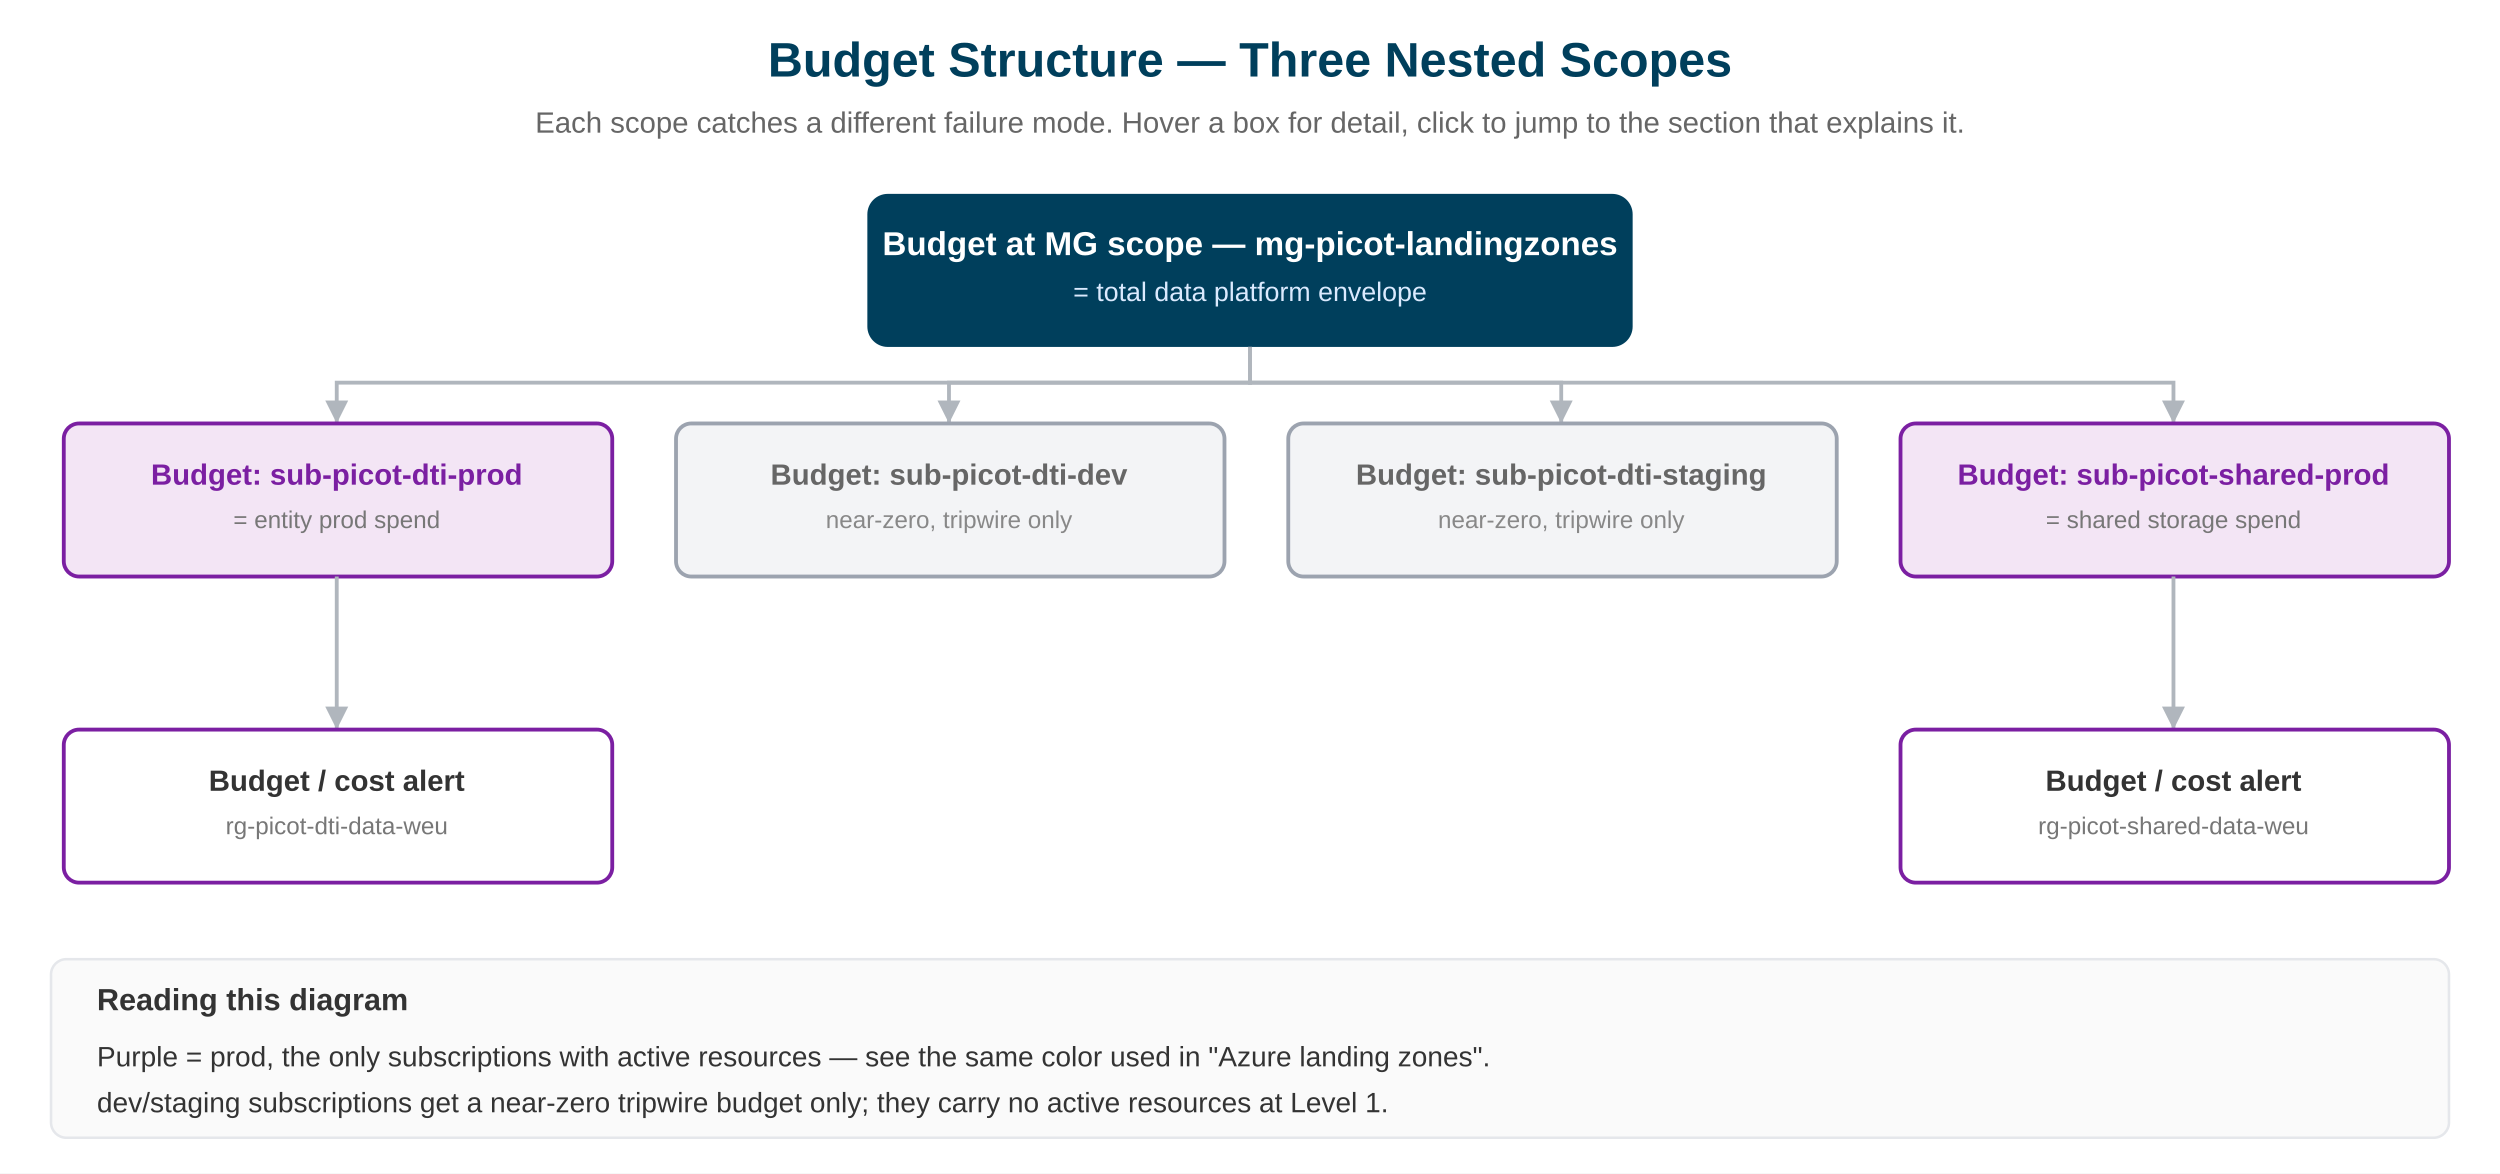
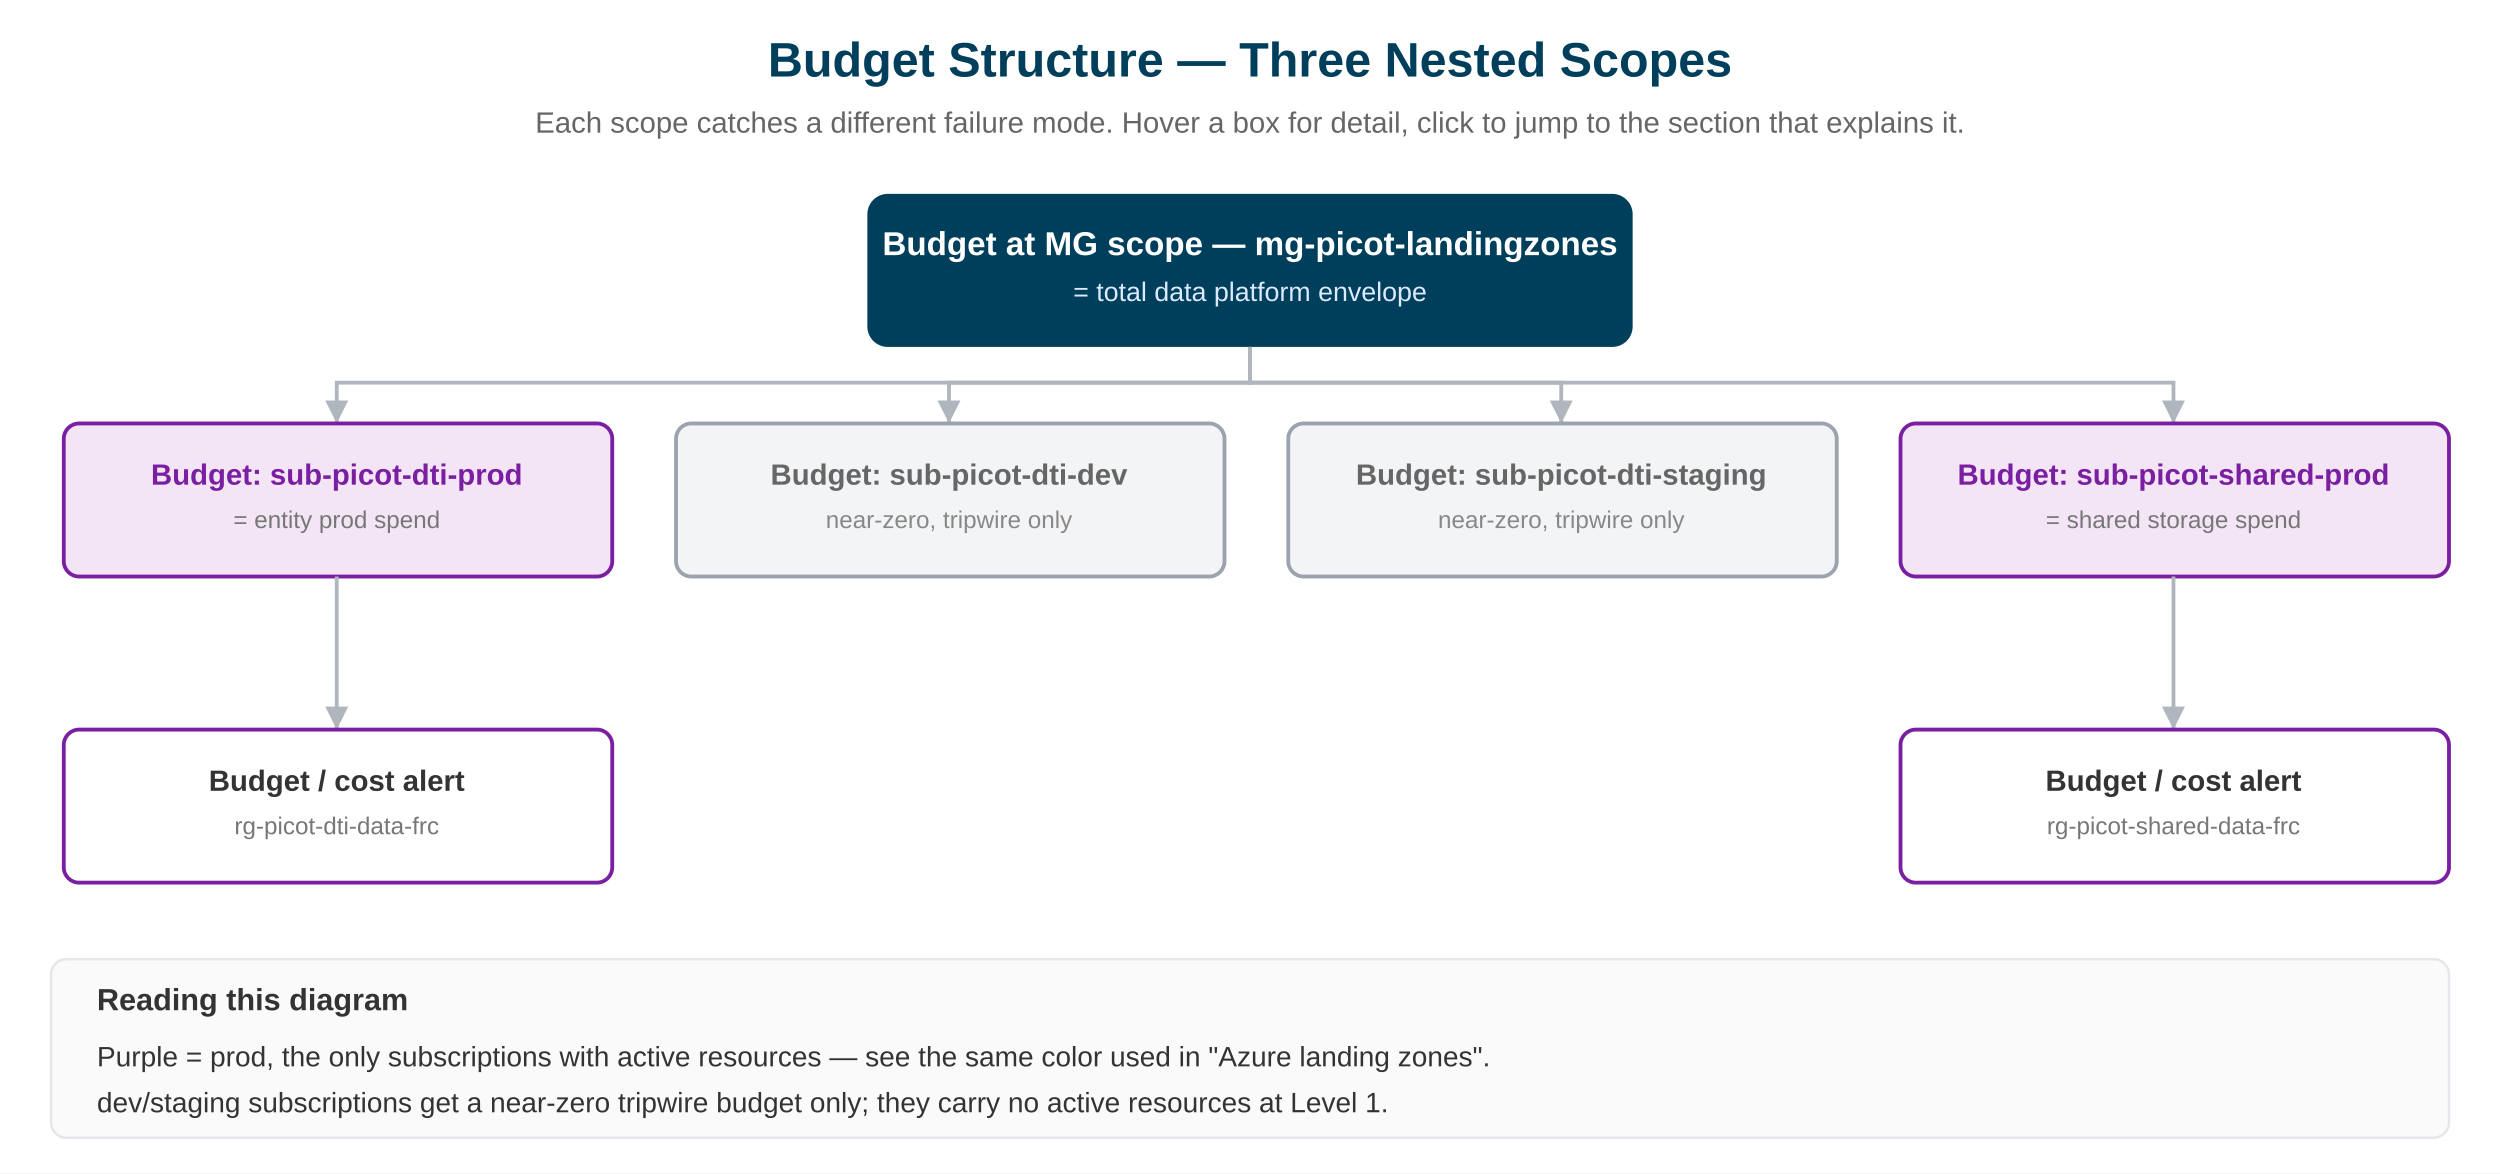
<svg xmlns="http://www.w3.org/2000/svg" viewBox="0 0 980 460" font-family="Segoe UI, Arial, sans-serif" class="dp-diagram" role="img" aria-label="Budget structure: one budget at management group scope, one per subscription, and one per resource group, each catching a different cost-drift failure mode.">
  <rect width="980" height="460" fill="#ffffff" />
  <defs>
    <marker id="bs-arrow" markerWidth="11" markerHeight="11" refX="9" refY="5.5" orient="auto" markerUnits="userSpaceOnUse">
      <path d="M0,1 L9,5.5 L0,10 z" fill="#b0b6bd" />
    </marker>
  </defs>
  <text x="490" y="30" font-size="19" font-weight="bold" text-anchor="middle" fill="#003f5c">Budget Structure — Three Nested Scopes</text>
  <text x="490" y="52" font-size="11.5" text-anchor="middle" fill="#666">Each scope catches a different failure mode. Hover a box for detail, click to jump to the section that explains it.</text>
  <g class="dp-node" data-href="azure-landing-zones.md#budget-structure">
    <rect x="340" y="76" width="300" height="60" rx="8" fill="#003f5c" />
    <text x="490" y="100" font-size="13" font-weight="bold" text-anchor="middle" fill="white">Budget at MG scope — mg-picot-landingzones</text>
    <text x="490" y="118" font-size="10.5" text-anchor="middle" fill="#dbeafe">= total data platform envelope</text>
  </g>
  <path d="M490,136 V150 H132 V166" fill="none" stroke="#b0b6bd" stroke-width="1.5" marker-end="url(#bs-arrow)" />
  <path d="M490,136 V150 H372 V166" fill="none" stroke="#b0b6bd" stroke-width="1.5" marker-end="url(#bs-arrow)" />
  <path d="M490,136 V150 H612 V166" fill="none" stroke="#b0b6bd" stroke-width="1.5" marker-end="url(#bs-arrow)" />
  <path d="M490,136 V150 H852 V166" fill="none" stroke="#b0b6bd" stroke-width="1.5" marker-end="url(#bs-arrow)" />
  <g class="dp-node" data-href="azure-landing-zones.md#alert-thresholds">
    <rect x="25" y="166" width="215" height="60" rx="6" fill="#f3e5f5" stroke="#7b1fa2" stroke-width="1.5" />
    <text x="132" y="190" font-size="11.5" font-weight="bold" text-anchor="middle" fill="#7b1fa2">Budget: sub-picot-dti-prod</text>
    <text x="132" y="207" font-size="9.5" text-anchor="middle" fill="#777">= entity prod spend</text>
  </g>
  <g class="dp-node" data-href="azure-landing-zones.md#environments">
    <rect x="265" y="166" width="215" height="60" rx="6" fill="#f3f4f6" stroke="#9ca3af" stroke-width="1.5" />
    <text x="372" y="190" font-size="11.5" font-weight="bold" text-anchor="middle" fill="#666">Budget: sub-picot-dti-dev</text>
    <text x="372" y="207" font-size="9.5" text-anchor="middle" fill="#888">near-zero, tripwire only</text>
  </g>
  <g class="dp-node" data-href="azure-landing-zones.md#environments">
    <rect x="505" y="166" width="215" height="60" rx="6" fill="#f3f4f6" stroke="#9ca3af" stroke-width="1.5" />
    <text x="612" y="190" font-size="11.5" font-weight="bold" text-anchor="middle" fill="#666">Budget: sub-picot-dti-staging</text>
    <text x="612" y="207" font-size="9.5" text-anchor="middle" fill="#888">near-zero, tripwire only</text>
  </g>
  <g class="dp-node" data-href="azure-landing-zones.md#alert-thresholds">
    <rect x="745" y="166" width="215" height="60" rx="6" fill="#f3e5f5" stroke="#7b1fa2" stroke-width="1.5" />
    <text x="852" y="190" font-size="11.5" font-weight="bold" text-anchor="middle" fill="#7b1fa2">Budget: sub-picot-shared-prod</text>
    <text x="852" y="207" font-size="9.5" text-anchor="middle" fill="#777">= shared storage spend</text>
  </g>
  <path d="M132,226 V286" fill="none" stroke="#b0b6bd" stroke-width="1.5" marker-end="url(#bs-arrow)" />
  <path d="M852,226 V286" fill="none" stroke="#b0b6bd" stroke-width="1.5" marker-end="url(#bs-arrow)" />
  <g class="dp-node" data-href="azure-landing-zones.md#hard-limits">
    <rect x="25" y="286" width="215" height="60" rx="6" fill="#ffffff" stroke="#7b1fa2" stroke-width="1.5" />
    <text x="132" y="310" font-size="11.5" font-weight="bold" text-anchor="middle" fill="#333">Budget / cost alert</text>
-     <text x="132" y="327" font-size="9.5" text-anchor="middle" fill="#777">rg-picot-dti-data-weu</text>
+     <text x="132" y="327" font-size="9.5" text-anchor="middle" fill="#777">rg-picot-dti-data-frc</text>
  </g>
  <g class="dp-node" data-href="azure-landing-zones.md#hard-limits">
    <rect x="745" y="286" width="215" height="60" rx="6" fill="#ffffff" stroke="#7b1fa2" stroke-width="1.5" />
    <text x="852" y="310" font-size="11.5" font-weight="bold" text-anchor="middle" fill="#333">Budget / cost alert</text>
-     <text x="852" y="327" font-size="9.5" text-anchor="middle" fill="#777">rg-picot-shared-data-weu</text>
+     <text x="852" y="327" font-size="9.5" text-anchor="middle" fill="#777">rg-picot-shared-data-frc</text>
  </g>
  <rect x="20" y="376" width="940" height="70" rx="6" fill="#fafafa" stroke="#e5e7eb" />
  <text x="38" y="396" font-size="12" font-weight="bold" fill="#333">Reading this diagram</text>
  <text x="38" y="418" font-size="11" fill="#333">Purple = prod, the only subscriptions with active resources — see the same color used in "Azure landing zones".</text>
  <text x="38" y="436" font-size="11" fill="#333">dev/staging subscriptions get a near-zero tripwire budget only; they carry no active resources at Level 1.</text>
</svg>
